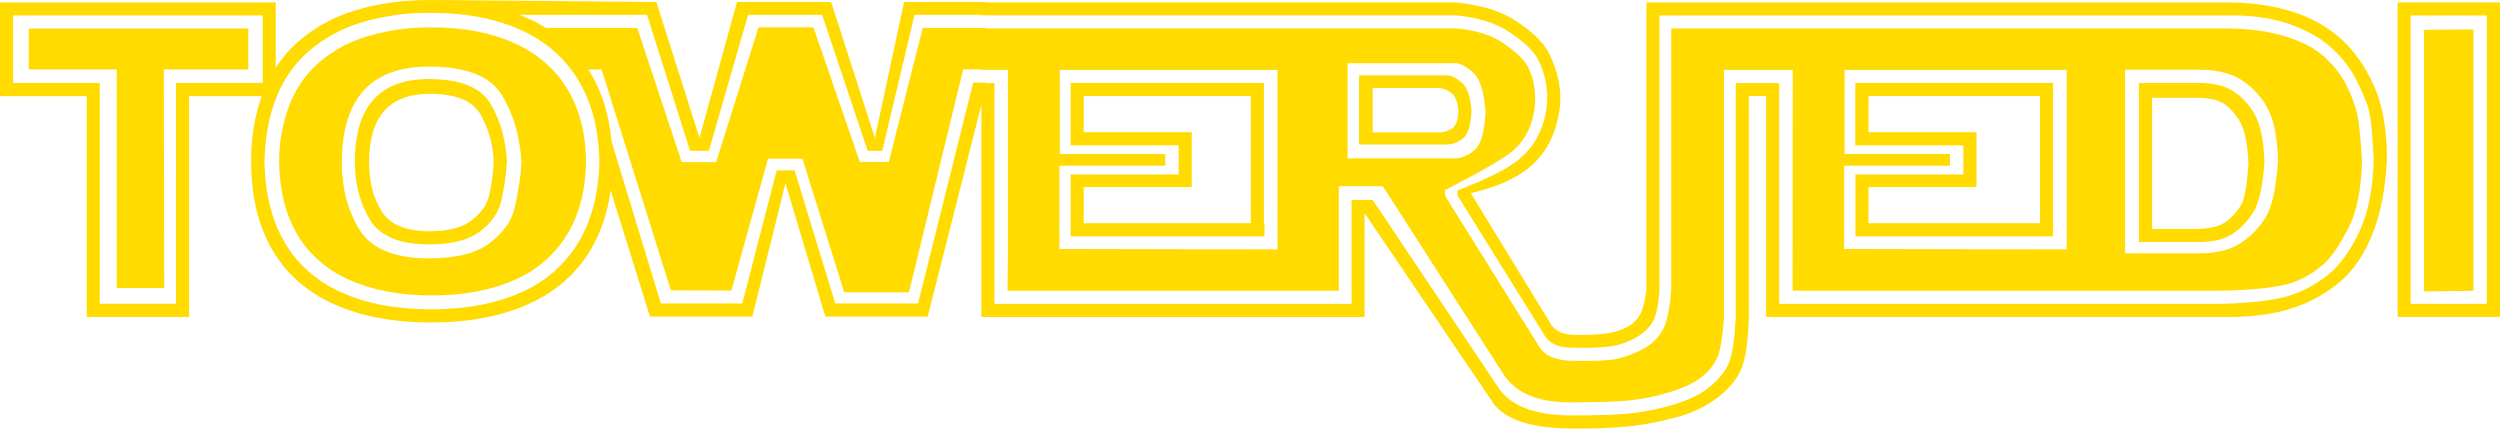
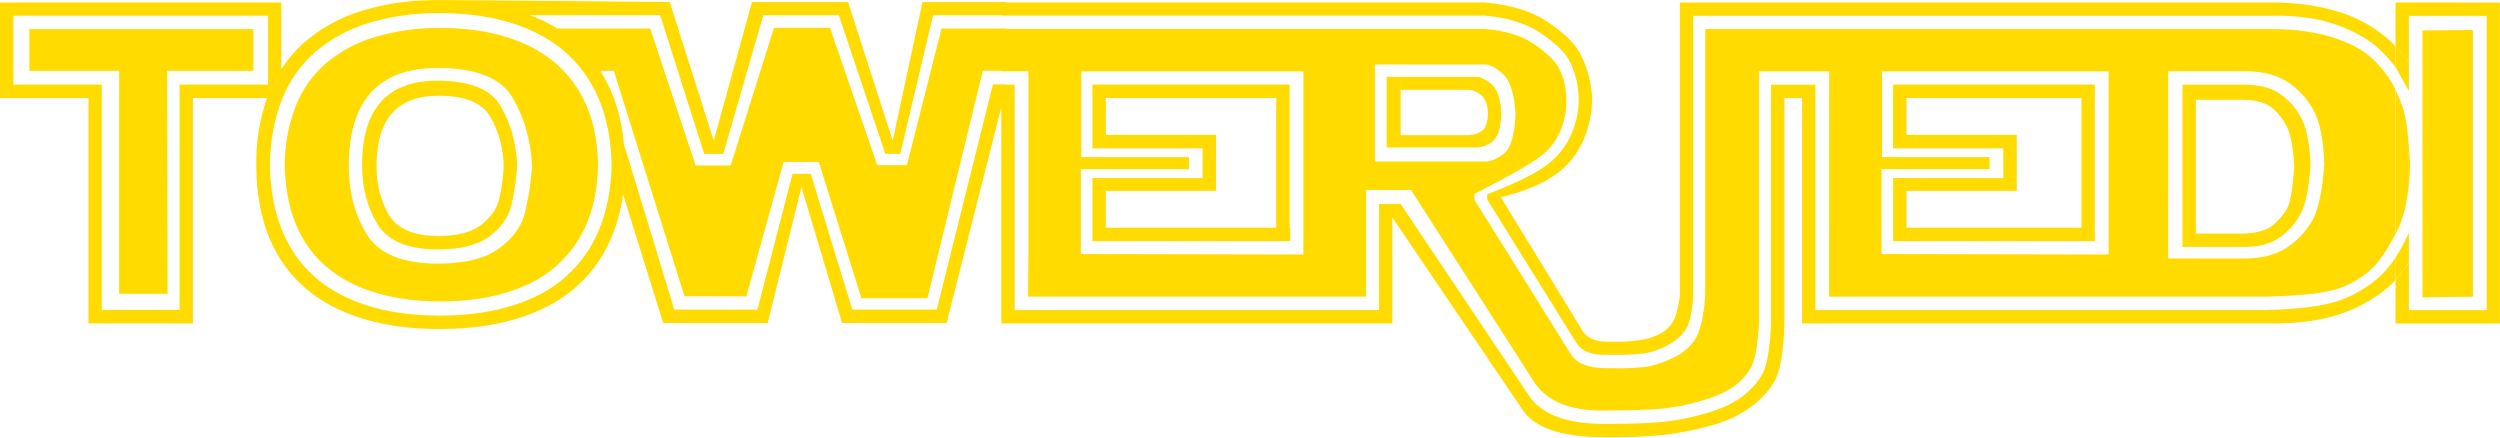
- <svg xmlns="http://www.w3.org/2000/svg" viewBox="0 0 1120.77 192.09">
+ <svg xmlns="http://www.w3.org/2000/svg" viewBox="0 0 1098.42 192.09">
  <polygon points="12.89 31.15 52.34 31.15 52.34 129.1 73.63 129.1 73.44 31.15 111.33 31.15 111.33 12.79 12.89 12.79 12.89 31.15" style="fill:#ffdb00" />
  <path d="M6870.09,7125.11q-15.53-7-36.91-7a97.2,97.2,0,0,0-28.86,4,58.9,58.9,0,0,0-21.48,11.52,48.35,48.35,0,0,0-13.28,18.75,72.16,72.16,0,0,0-4.84,25.83q.3,19.44,8.21,32.81t23.34,20.31q15.42,6.94,36.91,6.94t37-6.89a51.11,51.11,0,0,0,23.68-20.41q8.2-13.52,8.5-32.76-.28-19.14-8.5-32.62T6870.09,7125.11Zm.15,74.32q-2.19,8.64-11.18,15.43t-27.15,6.79q-23.23,0-31.15-12.9t-7.91-30q0-43.07,39.06-43.06,25,0,32.76,12.84t8.74,30.22A125.94,125.94,0,0,1,6870.24,7199.43Z" transform="translate(-6639.61 -7105.83)" style="fill:#ffdb00" />
  <path d="M6831.91,7141.27q-33.21,0-33.2,37.11,0,14.85,6.74,25.93t26.46,11.09q15.33,0,22.9-5.82t9.42-13.28a108.65,108.65,0,0,0,2.64-17.92q-.78-14.94-7.32-26T6831.91,7141.27Zm26.95,52.35q-1.56,6.15-7.81,11t-18.75,4.89q-16.3,0-21.78-9.23t-5.46-21.63q0-30.77,27.24-30.76,17.28,0,22.71,9.18a45.23,45.23,0,0,1,5.9,21.58A79.22,79.22,0,0,1,6858.86,7193.62Z" transform="translate(-6639.61 -7105.83)" style="fill:#ffdb00" />
  <path d="M7119.59,7184.05v27.73h86.91v-5.86h-.28V7143h-86.63V7171H7168v13.09Zm5.86-18.95v-16.21h74.91v57h-74.91v-16.21h48.43V7165.1Z" transform="translate(-6639.61 -7105.83)" style="fill:#ffdb00" />
  <path d="M7299.29,7155.44q-.69-9.68-4.5-12.75c-2.54-2-4.68-3.08-6.44-3.08h-39.46v31h39.56a12.09,12.09,0,0,0,6.78-2.54Q7298.89,7165.5,7299.29,7155.44Zm-8.94,8.15a10.94,10.94,0,0,1-5.23,1.61H7255v-19.92H7285a9.64,9.64,0,0,1,4.93,2c2,1.34,3.14,4,3.47,8.06C7293.29,7159.77,7292.27,7162.52,7290.35,7163.59Z" transform="translate(-6639.61 -7105.83)" style="fill:#ffdb00" />
  <path d="M7471.41,7184.05v27.73H7560V7143h-88.63V7171h48.44v13.09Zm5.86-18.95v-16.21h76.91v57h-76.91v-16.21h48.44V7165.1Z" transform="translate(-6639.61 -7105.83)" style="fill:#ffdb00" />
  <path d="M7650.08,7200.45q3.53-6,4.69-21.77-.39-14.27-4.15-21.15a29,29,0,0,0-9.62-10.69q-5.86-3.81-15.33-3.81h-27.15v71.29h27.34q9.29,0,15-3.9A30.4,30.4,0,0,0,7650.08,7200.45Zm-11.77,4.25q-4.14,3.47-13,3.76h-20.9v-58.79h20.8q8.59.1,12.84,3.71a25.05,25.05,0,0,1,6.59,8.7q2.36,5.07,3,17-1,14.25-3.08,18.21A25.07,25.07,0,0,1,7638.31,7204.7Z" transform="translate(-6639.61 -7105.83)" style="fill:#ffdb00" />
-   <path d="M7689.1,7123.21a58.91,58.91,0,0,0-21.78-12.11q-13-4.2-29.93-4.2H7377.7v128.91q-1.17,8.79-3.41,12a15.08,15.08,0,0,1-5.86,5,30.59,30.59,0,0,1-8.79,2.54,83.82,83.82,0,0,1-13.77.58q-7,.19-10.55-4.1L7299,7192.45q16.41-3.91,25.2-10.75a36.41,36.41,0,0,0,12.4-17.67q3.61-10.84,2.05-20a45.91,45.91,0,0,0-5.27-15.53q-3.72-6.34-14-13.18t-27.24-8.4h-210.4v-.19h-36.82l-13.08,60.94-19.63-60.94H6970l-16.8,60.94-19.33-60.94-97.6-.88.2.05c-1.23,0-2.47-.05-3.72-.05-13,0-23.72,1.47-34.08,4.73a68.85,68.85,0,0,0-25.39,13.92,57.5,57.5,0,0,0-10.07,11.72v-29.3H6639.61v42h38.87v99h45.9v-99h32.55a85,85,0,0,0-4.71,29.3q0,23.34,9.38,39.5t27.59,24.41q18.21,8.26,43.6,8.26t43.7-8.21q18.32-8.2,28-24.51a69.34,69.34,0,0,0,8.84-26.6l17.67,56.69h45.9l14.84-59.77,17.87,59.77h45.9l24.06-94.92v95.11h171.79v-46.59l58,85.65q8.7,11.13,36.53,10.94a241.71,241.71,0,0,0,24.41-1,135.75,135.75,0,0,0,20.51-4,52.29,52.29,0,0,0,18.85-8.88q7.51-5.86,10.45-12.5t3.51-22.85v-99.81h7.77v99H7635q19.34.38,32.18-3.91A62.6,62.6,0,0,0,7689,7231.9q8.88-7.82,14.26-21.29t6.44-33.2q0-20.31-5.91-33.3T7689.1,7123.21ZM6718.52,7143v99h-34.18v-99h-38.87v-30.27h111.92V7143ZM6899,7214.37a55.68,55.68,0,0,1-25.83,22.56q-16.89,7.56-40.33,7.57t-40.23-7.62q-16.8-7.62-25.44-22.46t-9-36.33q.39-16.2,5.32-28.56a53.69,53.69,0,0,1,14.51-20.76,64.72,64.72,0,0,1,23.43-12.79,104,104,0,0,1,31.45-4.39q23.34,0,40.28,7.71T6899,7142q8.94,14.94,9.33,36.23Q6907.89,7199.39,6899,7214.37Zm798.59-5.22q-5.65,12-12.3,18.16a53.38,53.38,0,0,1-16.7,10.16q-10.06,4-33.5,4.59H7437.23v-99h-19.49V7248.7q-.78,14.25-3,19.72t-8.39,10.65q-6.16,5.18-17,8.3a105.09,105.09,0,0,1-19.82,3.9q-9,.78-23.63.79-24.81.39-33.79-11.33L7255,7195.47h-9.47v46.59H7085.41v-99h-3.65v-.19h-5.86l-24.71,99h-37.11l-18.26-59.67h-8l-15.43,59.67h-36.52l-22.12-72.66q-1.55-17.41-9.27-30.43c-.36-.6-.74-1.2-1.12-1.8h5.95l31.05,99,27.15.09,16.41-59.08h15.43l18.75,59.87h29l24.32-99.91h8.14v.19h11.91v80.47l-.19,18.56h148.54v-46.88h19.73l54.88,85.55q9.18,12.1,31.45,11.33,14.05,0,22.85-.69a92,92,0,0,0,19.24-3.81q10.44-3.12,15.28-7.47a23.67,23.67,0,0,0,6.54-8.74q1.71-4.39,2.69-16.89V7137.17h30.82l-.05,99H7635q25.7-.58,34.08-4.3a42.9,42.9,0,0,0,13.14-8.45q4.74-4.74,10.3-15.57t6-30.37q-1.08-17.3-2.69-22.71a67.36,67.36,0,0,0-4.49-11.13,44.69,44.69,0,0,0-9-11.67q-6.15-6-17.68-9.67t-27.24-3.71H7388.84v117.19q-1,13.08-4,18.36a21.1,21.1,0,0,1-9.13,8.39,45.71,45.71,0,0,1-11.28,4.2q-5.13,1.08-18.6.88-12.4.1-16.21-6.44l-42.19-67.58v-2.54q24.79-12.69,30.57-17.77a27.34,27.34,0,0,0,8.1-12.41,34,34,0,0,0,1.56-14.25,29,29,0,0,0-3.41-11.43q-2.64-4.49-10.65-10t-21.48-6.64h-210.4v-.19h-28.42l-15.23,60.06h-13l-20.8-60.35h-24.61l-19,60.45h-15.43l-19.93-60.16H6884.4a67.61,67.61,0,0,0-8-4.25c-1.24-.57-2.52-1.1-3.81-1.61h57.08l19.33,60.94h8.4l17.58-60.94h33.2l20.41,60.94h6.55l14.45-60.94h29.92v.19h212.61q15,1.36,24.31,7.62t12.36,11.57a36.89,36.89,0,0,1,4.2,13.43,36.41,36.41,0,0,1-2,17,33.56,33.56,0,0,1-10.45,15q-7.36,6.15-27.49,13.86v2.35l39.26,63.08q3.51,5.48,13.48,5.08a106.66,106.66,0,0,0,16.11-.58,32,32,0,0,0,10.16-3.42A22,22,0,0,0,7380,7251q2.88-4.09,3.56-15.23V7112.76h253.83q17-.39,29.2,4.1t19,11.13a50.52,50.52,0,0,1,10.06,13,112.4,112.4,0,0,1,5.27,11.92q2.05,5.57,2.83,24.51Q7703.21,7197.14,7697.54,7209.15Zm-582.84-34.28v-37.7h97.57v80.47h-5.77l-92-.19v-37.31H7162v-5.27Zm129,1.95v-42.67h48.34q3.22,0,7.91,4.2t5.57,17.57q-.6,13.77-5.08,17.34c-3,2.37-5.76,3.56-8.3,3.56Zm222.81-1.95v-37.7h99.57v80.47h-7.78l-92-.19v-37.31h47.46v-5.27Zm125.74,44.53v-82.32h33.11q11.61,0,18.74,4.39a34.34,34.34,0,0,1,11.72,12.3q4.59,7.92,5,24.32-1.26,18.16-5.56,25.2a36.33,36.33,0,0,1-11.28,11.57q-7,4.55-18.41,4.54Z" transform="translate(-6639.61 -7105.83)" style="fill:#ffdb00" />
-   <path d="M7714.49,7106.9v141h45.9v-141Zm40,135.16h-34.18v-129.3h34.18Z" transform="translate(-6639.61 -7105.83)" style="fill:#ffdb00" />
-   <polygon points="1108.86 13.18 1086.69 13.38 1086.69 130.66 1108.86 130.37 1108.86 13.18" style="fill:#ffdb00" />
+   <path d="M7300.46,7173.26q4.48-3.57,5.08-17.34-.89-13.38-5.57-17.57t-7.91-4.2h-48.34v42.67h48.44C7294.7,7176.82,7297.46,7175.63,7300.46,7173.26Z" transform="translate(-6639.61 -7105.83)" style="fill:none" />
+   <path d="M7709.65,7177.41q-1.07,19.73-6.44,33.2A66.51,66.51,0,0,1,7698,7221v21h34.18v-129.3H7698v20.91a74.76,74.76,0,0,1,5.74,10.44Q7709.65,7157.1,7709.65,7177.41Z" transform="translate(-6639.61 -7105.83)" style="fill:none" />
+   <polygon points="926.48 111.82 926.48 31.35 917.74 31.35 914.57 31.35 826.91 31.35 826.91 69.04 874.18 69.04 874.18 74.32 826.72 74.32 826.72 111.62 918.71 111.82 926.48 111.82" style="fill:none" />
+   <path d="M7644,7214.86a36.33,36.33,0,0,0,11.28-11.57q4.29-7,5.56-25.2-.39-16.41-5-24.32a34.34,34.34,0,0,0-11.72-12.3q-7.12-4.4-18.74-4.39h-33.11v82.32h33.3Q7637,7219.4,7644,7214.86Z" transform="translate(-6639.61 -7105.83)" style="fill:none" />
+   <path d="M7685.63,7128q-6.84-6.63-19-11.13t-29.2-4.1H7383.56v123.05q-.68,11.13-3.56,15.23a22,22,0,0,1-7.86,6.74,32,32,0,0,1-10.16,3.42,106.66,106.66,0,0,1-16.11.58q-10,.39-13.48-5.08l-39.26-63.08v-2.35q20.11-7.71,27.49-13.86a33.56,33.56,0,0,0,10.45-15,36.41,36.41,0,0,0,2-17,36.89,36.89,0,0,0-4.2-13.43q-3.08-5.32-12.36-11.57t-24.31-7.62H7079.55v-.19h-29.92l-14.45,60.94h-6.55l-20.41-60.94H6975l-17.58,60.94H6949l-19.33-60.94h-57.08c1.29.51,2.57,1,3.81,1.61a67.61,67.61,0,0,1,8,4.25h40.91l19.93,60.16h15.43l19-60.45h24.61l20.8,60.35h13l15.23-60.06h28.42v.19h210.4q13.47,1.17,21.48,6.64t10.65,10a29,29,0,0,1,3.41,11.43,34,34,0,0,1-1.56,14.25,27.34,27.34,0,0,1-8.1,12.41q-5.78,5.07-30.57,17.77v2.54l42.19,67.58q3.81,6.54,16.21,6.44,13.47.2,18.6-.88a45.71,45.71,0,0,0,11.28-4.2,21.1,21.1,0,0,0,9.13-8.39q3-5.28,4-18.36V7118.62h248.55q15.72,0,27.24,3.71t17.68,9.67a44.69,44.69,0,0,1,9,11.67c.28.55.53,1.1.8,1.66v-10A61.59,61.59,0,0,0,7685.63,7128Z" transform="translate(-6639.61 -7105.83)" style="fill:none" />
+   <path d="M7701,7152.9c-.84-2.27-1.84-4.65-3-7.12v24.41c.18,2.23.35,4.66.52,7.32-.07,3.27-.24,6.35-.52,9.26v21.37q5.22-11.82,5.79-30.73Q7703,7158.47,7701,7152.9Z" transform="translate(-6639.61 -7105.83)" style="fill:none" />
+   <polygon points="572.66 111.82 572.66 31.35 561.03 31.35 560.75 31.35 475.09 31.35 475.09 69.04 522.36 69.04 522.36 74.32 474.89 74.32 474.89 111.62 566.89 111.82 572.66 111.82" style="fill:none" />
+   <path d="M6873.07,7119.3q-16.93-7.71-40.28-7.71a104,104,0,0,0-31.45,4.39,64.72,64.72,0,0,0-23.43,12.79,53.69,53.69,0,0,0-14.51,20.76q-4.92,12.35-5.32,28.56.39,21.48,9,36.33t25.44,22.46q16.78,7.62,40.23,7.62t40.33-7.57a55.68,55.68,0,0,0,25.83-22.56q8.94-15,9.33-36.18-.39-21.28-9.33-36.23T6873.07,7119.3Z" transform="translate(-6639.61 -7105.83)" style="fill:none" />
+   <path d="M7682.26,7223.45a42.9,42.9,0,0,1-13.14,8.45q-8.39,3.72-34.08,4.3h-191.8l.05-99h-30.82V7248.6q-1,12.49-2.69,16.89a23.67,23.67,0,0,1-6.54,8.74q-4.83,4.35-15.28,7.47a92,92,0,0,1-19.24,3.81q-8.79.69-22.85.69-22.27.78-31.45-11.33l-54.88-85.55h-19.73v46.88H7091.27l.19-18.56v-80.47h-11.91V7137h-8.14l-24.32,99.91h-29L6999.34,7177h-15.43l-16.41,59.08-27.15-.09-31.05-99h-5.95c.38.6.76,1.2,1.12,1.8q7.74,13,9.27,30.43l22.12,72.66h36.52l15.43-59.67h8l18.26,59.67h37.11l24.71-99h5.86v.19h3.65v99h160.07v-46.59H7255l57.13,85.26q9,11.72,33.79,11.33,14.64,0,23.63-.79a105.09,105.09,0,0,0,19.82-3.9q10.85-3.14,17-8.3t8.39-10.65q2.25-5.46,3-19.72V7143h19.49v99H7635q23.45-.59,33.5-4.59a53.38,53.38,0,0,0,16.7-10.16,45.36,45.36,0,0,0,6.9-8.4v-10.23C7688.59,7215.48,7685.3,7220.42,7682.26,7223.45Z" transform="translate(-6639.61 -7105.83)" style="fill:none" />
+   <polygon points="5.86 37.21 44.73 37.21 44.73 136.23 78.91 136.23 78.91 37.21 117.77 37.21 117.77 6.93 5.86 6.93 5.86 37.21" style="fill:none" />
+   <path d="M7698.52,7177.51c-.17-2.66-.34-5.09-.52-7.32v16.58C7698.28,7183.86,7698.45,7180.78,7698.52,7177.51Z" transform="translate(-6639.61 -7105.83)" style="fill:#ffdb00" />
+   <path d="M7685.24,7227.31a53.38,53.38,0,0,1-16.7,10.16q-10.06,4-33.5,4.59H7437.23v-99h-19.49V7248.7q-.78,14.25-3,19.72t-8.39,10.65q-6.16,5.18-17,8.3a105.09,105.09,0,0,1-19.82,3.9q-9,.78-23.63.79-24.81.39-33.79-11.33L7255,7195.47h-9.47v46.59H7085.41v-99h-3.65v-.19h-5.86l-24.71,99h-37.11l-18.26-59.67h-8l-15.43,59.67h-36.52l-22.12-72.66q-1.55-17.41-9.27-30.43c-.36-.6-.74-1.2-1.12-1.8h5.95l31.05,99,27.15.09,16.41-59.08h15.43l18.75,59.87h29l24.32-99.91h8.14v.19h11.91v80.47l-.19,18.56h148.54v-46.88h19.73l54.88,85.55q9.18,12.1,31.45,11.33,14.05,0,22.85-.69a92,92,0,0,0,19.24-3.81q10.44-3.12,15.28-7.47a23.67,23.67,0,0,0,6.54-8.74q1.71-4.39,2.69-16.89V7137.17h30.82l-.05,99H7635q25.7-.58,34.08-4.3a42.9,42.9,0,0,0,13.14-8.45c3-3,6.33-8,9.88-14.77v-63.35c-.27-.56-.52-1.11-.8-1.66a44.69,44.69,0,0,0-9-11.67q-6.15-6-17.68-9.67t-27.24-3.71H7388.84v117.19q-1,13.08-4,18.36a21.1,21.1,0,0,1-9.13,8.39,45.71,45.71,0,0,1-11.28,4.2q-5.13,1.08-18.6.88-12.4.1-16.21-6.44l-42.19-67.58v-2.54q24.79-12.69,30.57-17.77a27.34,27.34,0,0,0,8.1-12.41,34,34,0,0,0,1.56-14.25,29,29,0,0,0-3.41-11.43q-2.64-4.49-10.65-10t-21.48-6.64h-210.4v-.19h-28.42l-15.23,60.06h-13l-20.8-60.35h-24.61l-19,60.45h-15.43l-19.93-60.16H6884.4a67.61,67.61,0,0,0-8-4.25c-1.24-.57-2.52-1.1-3.81-1.61h57.08l19.33,60.94h8.4l17.58-60.94h33.2l20.41,60.94h6.55l14.45-60.94h29.92v.19h212.61q15,1.36,24.31,7.62t12.36,11.57a36.89,36.89,0,0,1,4.2,13.43,36.41,36.41,0,0,1-2,17,33.56,33.56,0,0,1-10.45,15q-7.36,6.15-27.49,13.86v2.35l39.26,63.08q3.51,5.48,13.48,5.08a106.66,106.66,0,0,0,16.11-.58,32,32,0,0,0,10.16-3.42A22,22,0,0,0,7380,7251q2.88-4.09,3.56-15.23V7112.76h253.83q17-.39,29.2,4.1t19,11.13a61.59,61.59,0,0,1,6.51,7.35v-9.12c-1-1.06-2-2.07-3-3a58.91,58.91,0,0,0-21.78-12.11q-13-4.2-29.93-4.2H7377.7v128.91q-1.17,8.79-3.41,12a15.08,15.08,0,0,1-5.86,5,30.59,30.59,0,0,1-8.79,2.54,83.82,83.82,0,0,1-13.77.58q-7,.19-10.55-4.1L7299,7192.45q16.41-3.91,25.2-10.75a36.41,36.41,0,0,0,12.4-17.67q3.61-10.84,2.05-20a45.91,45.91,0,0,0-5.27-15.53q-3.72-6.34-14-13.18t-27.24-8.4h-210.4v-.19h-36.82l-13.08,60.94-19.63-60.94H6970l-16.8,60.94-19.33-60.94-97.6-.88.2.05c-1.23,0-2.47-.05-3.72-.05-13,0-23.72,1.47-34.08,4.73a68.85,68.85,0,0,0-25.39,13.92,57.5,57.5,0,0,0-10.07,11.72v-29.3H6639.61v42h38.87v99h45.9v-99h32.55a85,85,0,0,0-4.71,29.3q0,23.34,9.38,39.5t27.59,24.41q18.21,8.26,43.6,8.26t43.7-8.21q18.32-8.2,28-24.51a69.34,69.34,0,0,0,8.84-26.6l17.67,56.69h45.9l14.84-59.77,17.87,59.77h45.9l24.06-94.92v95.11h171.79v-46.59l58,85.65q8.7,11.13,36.53,10.94a241.71,241.71,0,0,0,24.41-1,135.75,135.75,0,0,0,20.51-4,52.29,52.29,0,0,0,18.85-8.88q7.51-5.86,10.45-12.5t3.51-22.85v-99.81h7.77v99H7635q19.34.38,32.18-3.91A62.6,62.6,0,0,0,7689,7231.9c1.11-1,2.16-2,3.19-3.14v-9.85A45.36,45.36,0,0,1,7685.24,7227.31Zm-93-90.23h33.11q11.61,0,18.74,4.39a34.34,34.34,0,0,1,11.72,12.3q4.59,7.92,5,24.32-1.26,18.16-5.56,25.2a36.33,36.33,0,0,1-11.28,11.57q-7,4.55-18.41,4.54h-33.3Zm-125.94,43.06h47.46v-5.27h-47.26v-37.7h99.57v80.47h-7.78l-92-.19Zm-222.61-46h48.34q3.22,0,7.91,4.2t5.57,17.57q-.6,13.77-5.08,17.34c-3,2.37-5.76,3.56-8.3,3.56h-48.44Zm-129.21,46H7162v-5.27H7114.7v-37.7h97.57v80.47h-5.77l-92-.19ZM6757.39,7143h-38.87v99h-34.18v-99h-38.87v-30.27h111.92ZM6899,7214.37a55.68,55.68,0,0,1-25.83,22.56q-16.89,7.56-40.33,7.57t-40.23-7.62q-16.8-7.62-25.44-22.46t-9-36.33q.39-16.2,5.32-28.56a53.69,53.69,0,0,1,14.51-20.76,64.72,64.72,0,0,1,23.43-12.79,104,104,0,0,1,31.45-4.39q23.34,0,40.28,7.71T6899,7142q8.94,14.94,9.33,36.23Q6907.89,7199.39,6899,7214.37Z" transform="translate(-6639.61 -7105.83)" style="fill:#ffdb00" />
+   <path d="M7698,7133.67" transform="translate(-6639.61 -7105.83)" style="fill:#ffdb00" />
+   <path d="M7692.14,7106.9v19.32c.74.8,1.47,1.62,2.18,2.48a57.61,57.61,0,0,1,3.68,5v-20.91h34.18v129.3H7698v-21a51,51,0,0,1-5.86,7.74v19.16H7738v-141Z" transform="translate(-6639.61 -7105.83)" style="fill:#ffdb00" />
+   <path d="M7698,7145.78v-12.11a57.61,57.61,0,0,0-3.68-5c-.71-.86-1.44-1.68-2.18-2.48v9.12" transform="translate(-6639.61 -7105.83)" style="fill:#ffdb00" />
+   <path d="M7698,7186.77v-16.58c-.62-7.47-1.34-12.61-2.17-15.39a65,65,0,0,0-3.69-9.47v63.35l.42-.8Q7696.73,7199.75,7698,7186.77Z" transform="translate(-6639.61 -7105.83)" style="fill:#ffdb00" />
+   <path d="M7698,7208.14c-.15.34-.3.68-.46,1a79.78,79.78,0,0,1-5.4,9.76v9.85A51,51,0,0,0,7698,7221Z" transform="translate(-6639.61 -7105.83)" style="fill:#ffdb00" />
+   <polygon points="1086.51 13.18 1064.34 13.38 1064.34 130.66 1086.51 130.37 1086.51 13.18" style="fill:#ffdb00" />
</svg>
